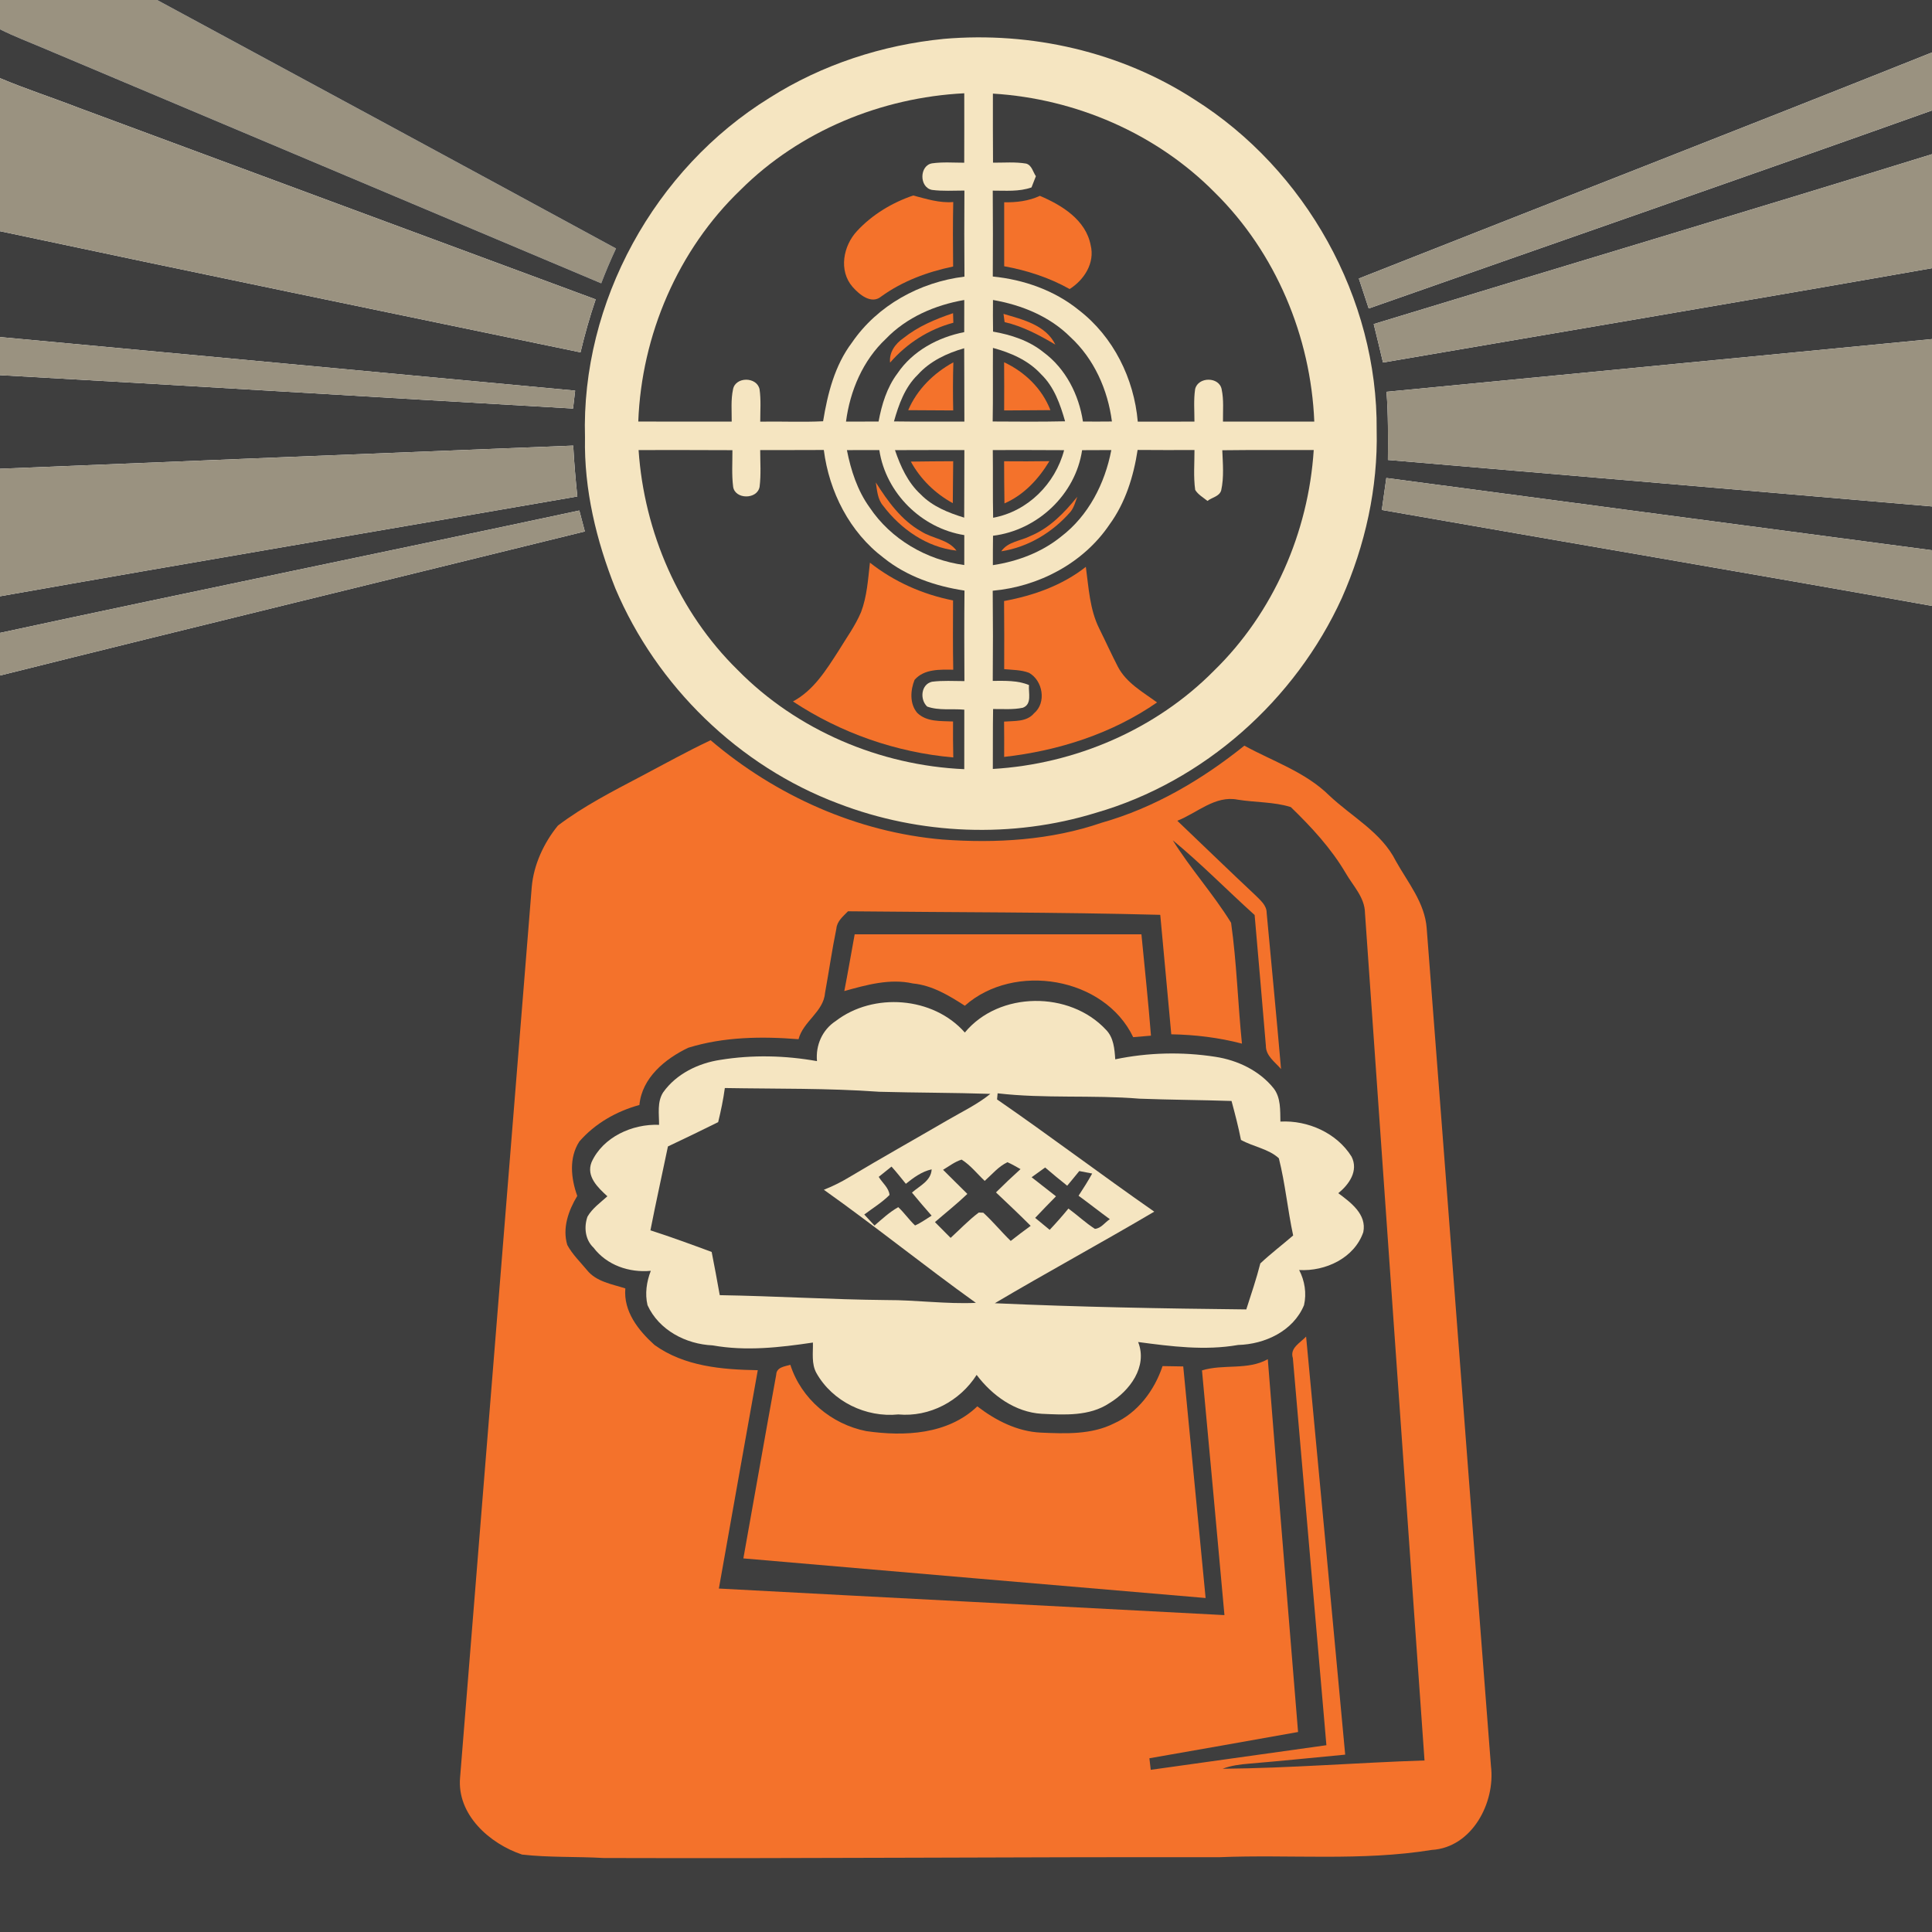
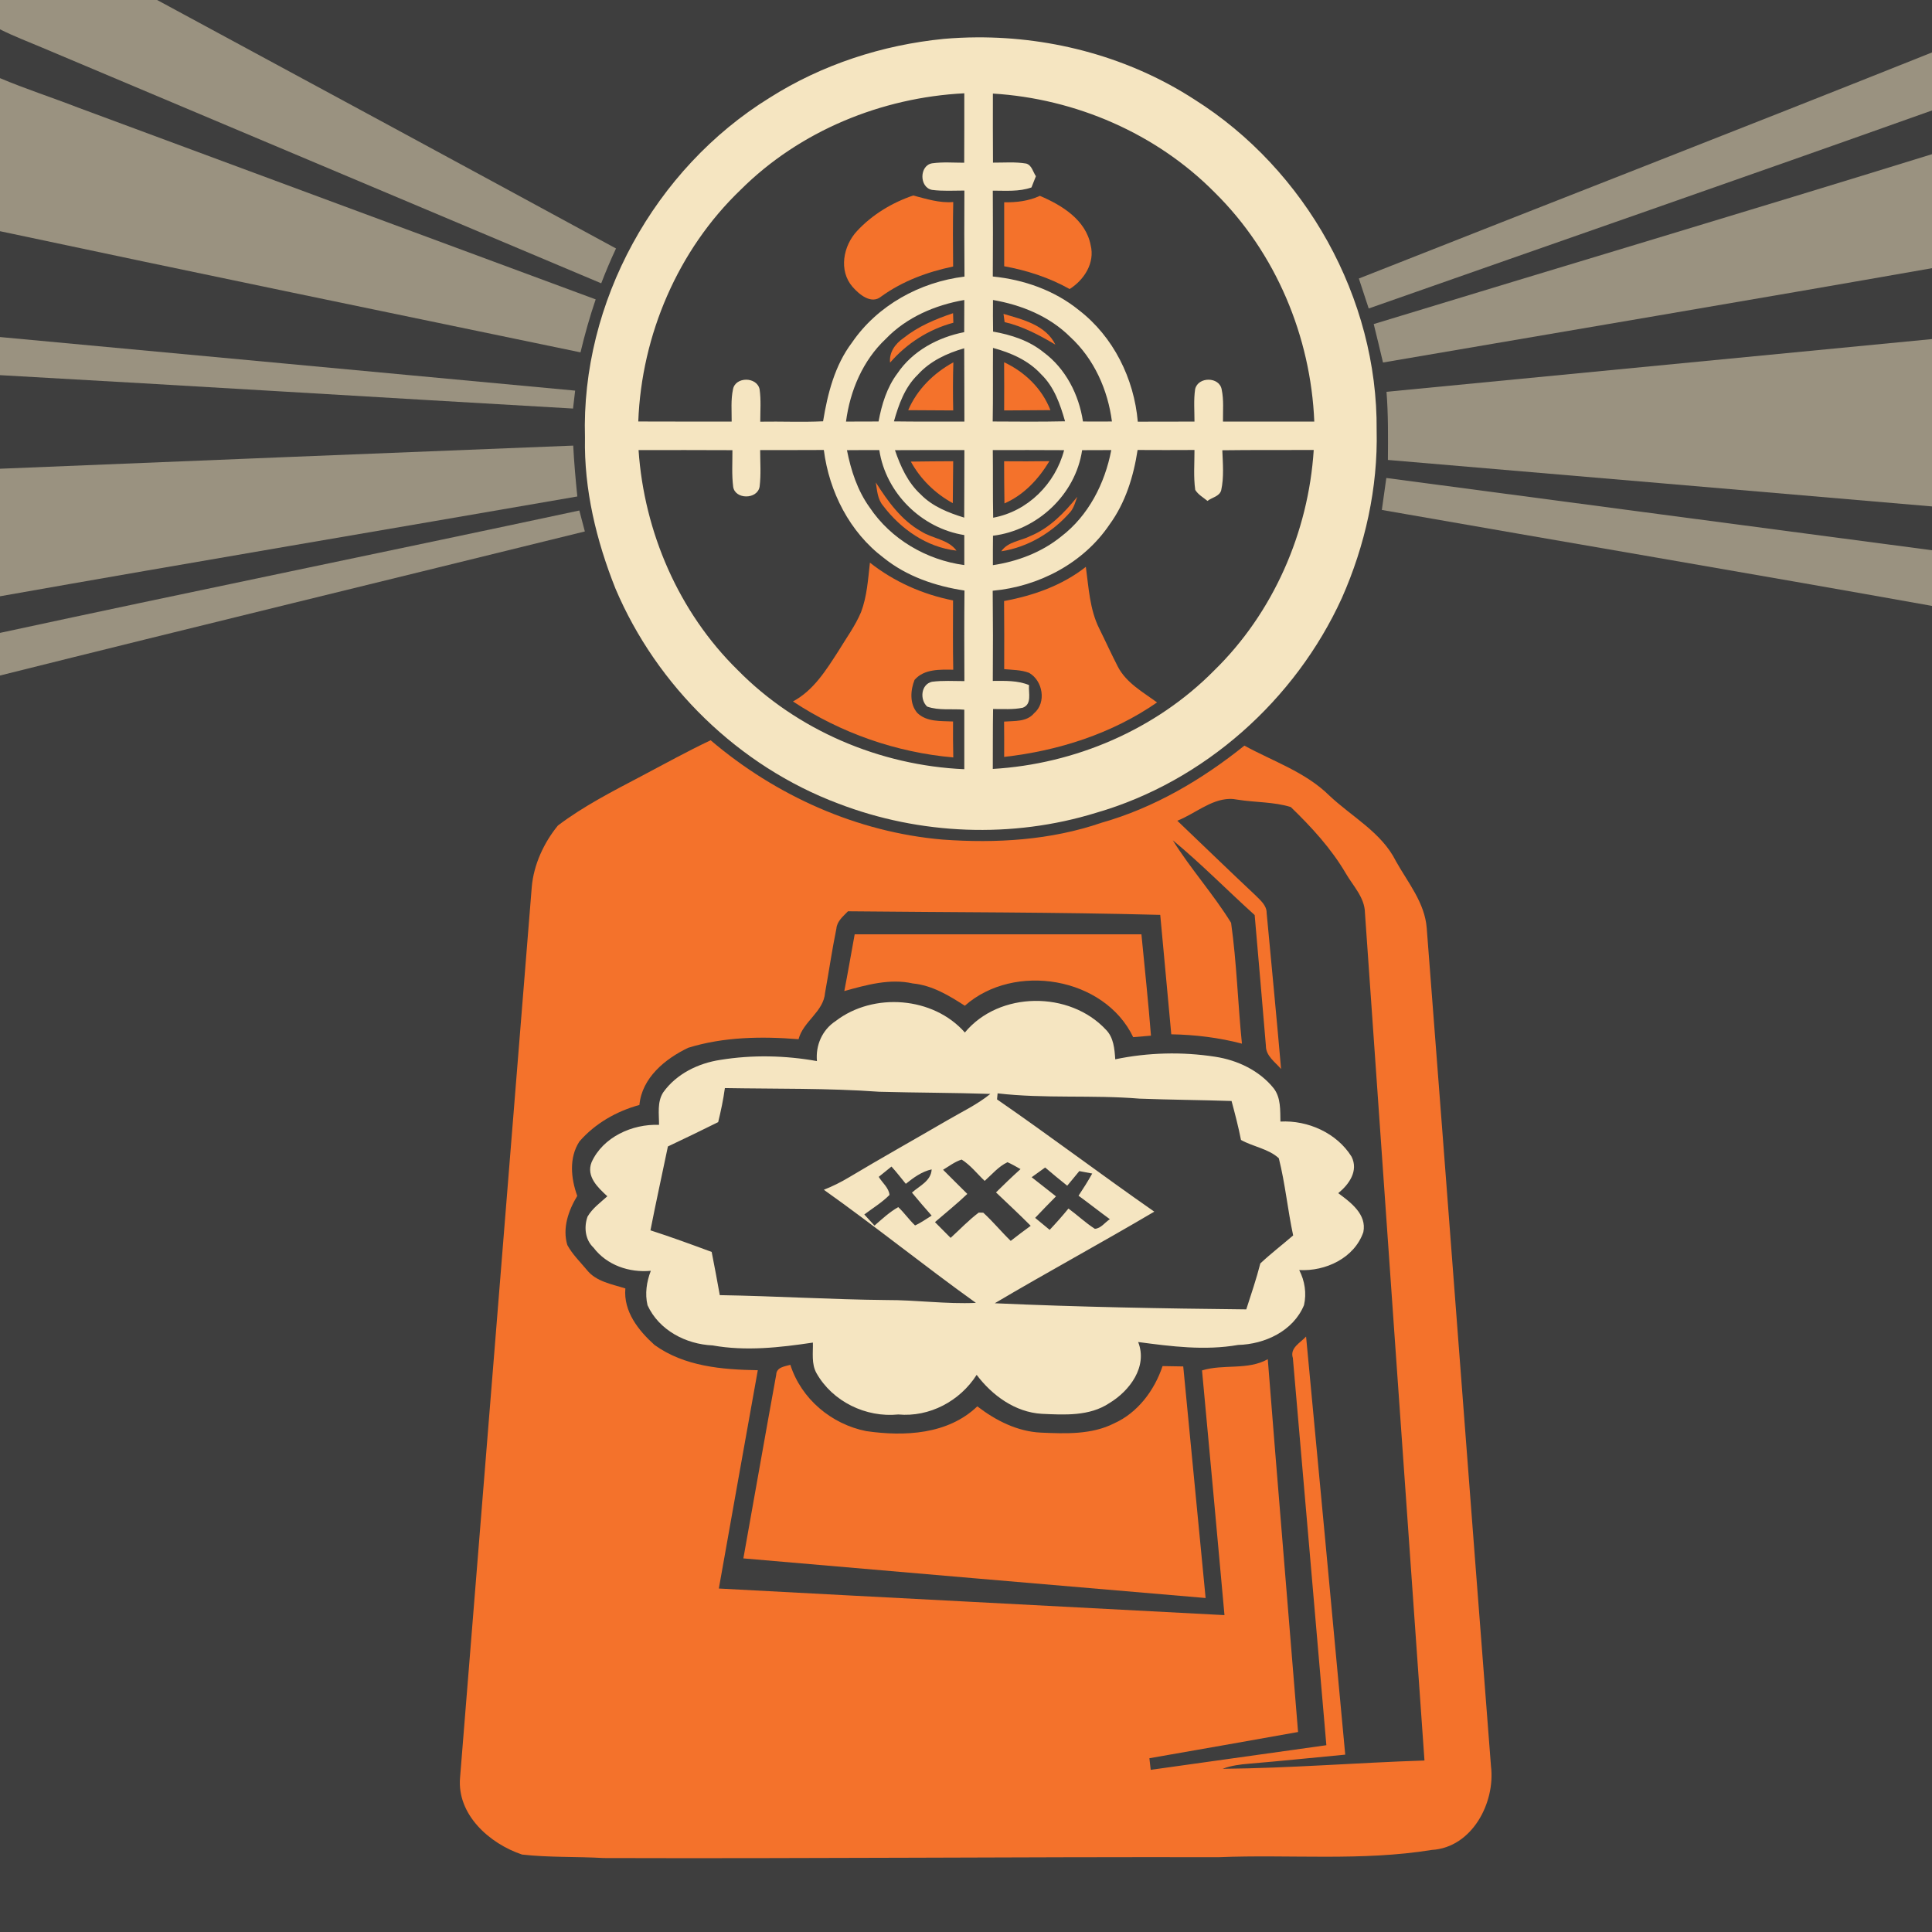
- <svg xmlns="http://www.w3.org/2000/svg" width="512pt" height="512pt" viewBox="0 0 512 512" version="1.1">
-   <path fill="#9a9280" opacity="1.00" d=" M 0.00 0.00 L 41.64 0.00 C 82.20 21.91 122.75 43.84 163.25 65.85 C 161.83 68.88 160.53 71.96 159.33 75.08 C 110.00 54.30 60.68 33.48 11.36 12.70 C 7.56 11.08 3.69 9.63 0.00 7.77 L 0.00 0.00 Z" />
-   <path fill="#3e3e3e" opacity="1.00" d=" M 41.64 0.00 L 512.00 0.00 L 512.00 13.90 C 461.46 34.09 410.73 53.81 360.11 73.81 C 360.97 76.46 361.84 79.10 362.72 81.75 C 412.48 64.26 462.32 46.97 512.00 29.27 L 512.00 40.86 C 462.76 56.11 413.35 70.82 364.05 85.88 C 364.88 89.28 365.72 92.67 366.51 96.07 C 415.01 87.75 463.54 79.60 512.00 71.07 L 512.00 89.86 C 463.82 94.53 415.63 99.16 367.44 103.83 C 367.91 109.84 367.85 115.87 367.81 121.89 C 415.88 125.98 463.94 130.07 512.00 134.21 L 512.00 145.82 C 463.80 139.44 415.59 133.08 367.39 126.67 C 367.00 129.49 366.60 132.32 366.20 135.14 C 414.79 143.66 463.44 151.88 512.00 160.57 L 512.00 512.00 L 0.00 512.00 L 0.00 179.02 C 51.61 166.11 103.33 153.58 154.99 140.84 C 154.50 138.99 154.02 137.14 153.53 135.29 C 102.38 146.23 51.12 156.69 0.00 167.72 L 0.00 158.02 C 50.96 149.00 102.01 140.42 153.00 131.57 C 152.54 127.09 152.14 122.59 151.91 118.09 C 101.27 120.11 50.63 122.13 0.00 124.22 L 0.00 99.42 C 50.63 102.24 101.24 105.37 151.86 108.27 C 152.04 106.69 152.23 105.10 152.42 103.52 C 101.61 98.81 50.81 94.01 0.00 89.32 L 0.00 61.27 C 51.24 72.17 102.55 82.74 153.84 93.38 C 154.97 88.64 156.29 83.95 157.86 79.34 C 112.10 62.43 66.38 45.43 20.63 28.49 C 13.78 25.83 6.77 23.57 0.00 20.71 L 0.00 7.77 C 3.69 9.63 7.56 11.08 11.36 12.70 C 60.68 33.48 110.00 54.30 159.33 75.08 C 160.53 71.96 161.83 68.88 163.25 65.85 C 122.75 43.84 82.20 21.91 41.64 0.00 Z" />
-   <path fill="#f5e5c1" opacity="1.00" d=" M 250.15 10.30 C 273.25 8.32 297.04 13.71 316.54 26.37 C 346.03 44.94 365.13 79.05 364.83 113.98 C 365.19 129.27 361.78 144.54 355.60 158.49 C 343.27 185.52 319.11 207.12 290.47 215.39 C 268.29 222.24 243.79 221.27 222.14 212.94 C 195.79 203.04 174.06 181.85 163.09 155.97 C 158.03 143.27 154.75 129.71 155.03 115.97 C 153.96 80.11 173.51 44.70 203.97 25.91 C 217.82 17.12 233.86 11.90 250.15 10.30 Z" />
-   <path fill="#9a9280" opacity="1.00" d=" M 360.11 73.81 C 410.73 53.81 461.46 34.09 512.00 13.90 L 512.00 29.27 C 462.32 46.97 412.48 64.26 362.72 81.75 C 361.84 79.10 360.97 76.46 360.11 73.81 Z" />
-   <path fill="#9a9280" opacity="1.00" d=" M 0.00 20.71 C 6.77 23.57 13.78 25.83 20.63 28.49 C 66.38 45.43 112.10 62.43 157.86 79.34 C 156.29 83.95 154.97 88.64 153.84 93.38 C 102.55 82.74 51.24 72.17 0.00 61.27 L 0.00 20.71 Z" />
-   <path fill="#3e3e3e" opacity="1.00" d=" M 196.28 50.30 C 211.91 34.71 233.58 25.82 255.54 24.72 C 255.54 30.85 255.56 36.98 255.53 43.12 C 252.70 43.12 249.86 42.89 247.05 43.28 C 243.62 43.81 243.55 49.66 246.99 50.33 C 249.84 50.70 252.71 50.50 255.58 50.50 C 255.54 58.10 255.52 65.71 255.59 73.31 C 243.79 74.75 232.53 80.91 225.77 90.80 C 221.21 96.84 219.33 104.30 218.13 111.64 C 212.58 111.91 207.02 111.64 201.47 111.74 C 201.47 108.88 201.70 105.99 201.29 103.15 C 200.56 99.78 194.88 99.78 194.26 103.18 C 193.66 105.98 193.93 108.88 193.91 111.73 C 185.65 111.72 177.40 111.75 169.15 111.71 C 170.01 88.79 179.67 66.21 196.28 50.30 Z" />
-   <path fill="#3e3e3e" opacity="1.00" d=" M 263.13 24.81 C 285.04 26.14 306.48 35.37 321.95 51.04 C 338.08 66.94 347.38 89.17 348.30 111.73 C 340.23 111.73 332.17 111.73 324.10 111.73 C 324.07 108.88 324.35 105.98 323.75 103.17 C 323.12 99.79 317.49 99.78 316.72 103.13 C 316.30 105.97 316.54 108.86 316.54 111.73 C 311.53 111.73 306.53 111.72 301.52 111.74 C 300.54 100.32 295.05 89.21 285.89 82.17 C 279.43 76.93 271.32 74.10 263.10 73.28 C 263.14 65.69 263.15 58.11 263.09 50.52 C 266.52 50.51 270.06 50.84 273.36 49.67 C 273.65 48.93 274.23 47.45 274.52 46.70 C 273.74 45.56 273.45 43.81 271.97 43.36 C 269.06 42.86 266.09 43.13 263.16 43.11 C 263.10 37.01 263.14 30.91 263.13 24.81 Z" />
-   <path fill="#9a9280" opacity="1.00" d=" M 364.05 85.88 C 413.35 70.82 462.76 56.11 512.00 40.86 L 512.00 71.07 C 463.54 79.60 415.01 87.75 366.51 96.07 C 365.72 92.67 364.88 89.28 364.05 85.88 Z" />
-   <path fill="#f4722b" opacity="1.00" d=" M 227.15 61.19 C 231.16 56.87 236.44 53.69 242.01 51.81 C 245.49 52.71 248.96 53.85 252.62 53.54 C 252.50 59.24 252.53 64.94 252.59 70.63 C 245.80 72.05 239.20 74.48 233.54 78.57 C 230.92 80.76 227.72 78.05 225.95 76.04 C 222.18 71.72 223.46 65.12 227.15 61.19 Z" />
-   <path fill="#f4722b" opacity="1.00" d=" M 266.12 53.60 C 269.36 53.67 272.61 53.28 275.58 51.90 C 281.41 54.38 287.75 58.26 289.04 64.99 C 290.20 69.69 287.32 74.15 283.47 76.60 C 278.09 73.58 272.18 71.66 266.12 70.56 C 266.13 64.91 266.13 59.25 266.12 53.60 Z" />
-   <path fill="#3e3e3e" opacity="1.00" d=" M 263.15 79.50 C 270.72 80.81 278.15 83.82 283.66 89.32 C 289.95 95.11 293.58 103.30 294.67 111.70 C 292.11 111.73 289.55 111.73 286.99 111.71 C 285.91 104.58 282.42 97.70 276.55 93.36 C 272.73 90.26 267.96 88.72 263.17 87.88 C 263.13 85.09 263.12 82.29 263.15 79.50 Z" />
-   <path fill="#3e3e3e" opacity="1.00" d=" M 234.76 89.80 C 240.25 84.08 247.82 80.84 255.54 79.50 C 255.55 82.34 255.55 85.18 255.53 88.02 C 248.58 89.38 241.85 93.00 237.83 98.96 C 235.03 102.68 233.67 107.20 232.83 111.71 C 229.95 111.73 227.07 111.73 224.20 111.73 C 225.27 103.54 228.67 95.52 234.76 89.80 Z" />
-   <path fill="#f4722b" opacity="1.00" d=" M 239.42 89.60 C 243.29 86.51 247.90 84.56 252.57 83.00 C 252.59 83.63 252.63 84.90 252.65 85.53 C 246.11 87.28 240.31 90.99 235.88 96.10 C 235.59 93.35 237.27 91.08 239.42 89.60 Z" />
-   <path fill="#f4722b" opacity="1.00" d=" M 265.94 83.18 C 271.02 84.68 277.13 86.12 279.68 91.33 C 275.45 88.82 271.06 86.48 266.23 85.36 C 266.16 84.81 266.01 83.73 265.94 83.18 Z" />
-   <path fill="#9a9280" opacity="1.00" d=" M 0.00 89.32 C 50.81 94.01 101.61 98.81 152.42 103.52 C 152.23 105.10 152.04 106.69 151.86 108.27 C 101.24 105.37 50.63 102.24 0.00 99.42 L 0.00 89.32 Z" />
-   <path fill="#9a9280" opacity="1.00" d=" M 367.44 103.83 C 415.63 99.16 463.82 94.53 512.00 89.86 L 512.00 134.21 C 463.94 130.07 415.88 125.98 367.81 121.89 C 367.85 115.87 367.91 109.84 367.44 103.83 Z" />
-   <path fill="#3e3e3e" opacity="1.00" d=" M 243.21 99.32 C 246.45 95.71 250.93 93.60 255.52 92.29 C 255.58 98.77 255.52 105.25 255.57 111.73 C 249.35 111.71 243.13 111.77 236.91 111.68 C 238.17 107.21 239.79 102.63 243.21 99.32 Z" />
-   <path fill="#3e3e3e" opacity="1.00" d=" M 263.14 92.20 C 267.86 93.47 272.53 95.49 275.89 99.17 C 279.36 102.50 280.97 107.14 282.26 111.65 C 275.86 111.79 269.46 111.74 263.07 111.70 C 263.19 105.20 263.09 98.70 263.14 92.20 Z" />
-   <path fill="#f4722b" opacity="1.00" d=" M 240.68 108.70 C 243.06 103.17 247.42 98.89 252.65 96.02 C 252.52 100.27 252.52 104.52 252.61 108.77 C 248.63 108.73 244.66 108.74 240.68 108.70 Z" />
-   <path fill="#f4722b" opacity="1.00" d=" M 266.10 96.00 C 271.60 98.58 276.15 102.97 278.37 108.69 C 274.28 108.74 270.20 108.73 266.11 108.77 C 266.14 104.51 266.13 100.25 266.10 96.00 Z" />
-   <path fill="#9a9280" opacity="1.00" d=" M 0.00 124.22 C 50.63 122.13 101.27 120.11 151.91 118.09 C 152.14 122.59 152.54 127.09 153.00 131.57 C 102.01 140.42 50.96 149.00 0.00 158.02 L 0.00 124.22 Z" />
-   <path fill="#3e3e3e" opacity="1.00" d=" M 169.23 119.27 C 177.52 119.28 185.81 119.24 194.10 119.30 C 194.12 122.53 193.88 125.77 194.29 128.99 C 194.77 132.38 200.68 132.44 201.30 129.01 C 201.71 125.78 201.46 122.51 201.46 119.27 C 207.08 119.26 212.70 119.29 218.32 119.25 C 219.73 130.33 225.16 141.04 234.17 147.83 C 240.29 152.76 247.90 155.35 255.60 156.51 C 255.51 164.51 255.54 172.50 255.58 180.50 C 252.71 180.50 249.83 180.30 246.98 180.67 C 244.05 181.36 243.72 185.39 245.71 187.25 C 248.84 188.36 252.29 187.77 255.55 188.07 C 255.54 193.32 255.55 198.58 255.54 203.84 C 233.20 202.86 211.21 193.54 195.48 177.54 C 179.89 162.24 170.70 140.99 169.23 119.27 Z" />
-   <path fill="#3e3e3e" opacity="1.00" d=" M 224.44 119.29 C 227.30 119.26 230.17 119.27 233.03 119.28 C 234.75 130.66 244.20 140.01 255.55 141.81 C 255.55 144.45 255.55 147.09 255.54 149.74 C 245.53 148.40 236.07 142.89 230.44 134.45 C 227.22 129.98 225.50 124.65 224.44 119.29 Z" />
-   <path fill="#3e3e3e" opacity="1.00" d=" M 237.18 119.29 C 243.31 119.25 249.44 119.28 255.57 119.27 C 255.52 125.24 255.58 131.21 255.52 137.18 C 251.33 135.89 247.11 134.22 244.00 131.02 C 240.58 127.89 238.65 123.60 237.18 119.29 Z" />
-   <path fill="#3e3e3e" opacity="1.00" d=" M 263.10 119.27 C 269.40 119.28 275.70 119.24 282.00 119.30 C 279.66 128.22 272.35 135.53 263.19 137.21 C 263.07 131.23 263.17 125.25 263.10 119.27 Z" />
-   <path fill="#3e3e3e" opacity="1.00" d=" M 286.77 119.30 C 289.34 119.28 291.92 119.27 294.51 119.27 C 292.82 128.12 288.46 136.67 281.21 142.20 C 276.04 146.39 269.65 148.78 263.12 149.77 C 263.11 147.17 263.13 144.58 263.16 141.98 C 274.92 140.54 285.02 131.08 286.77 119.30 Z" />
-   <path fill="#3e3e3e" opacity="1.00" d=" M 301.48 119.24 C 306.50 119.29 311.52 119.27 316.55 119.26 C 316.56 122.78 316.25 126.33 316.74 129.83 C 317.52 131.10 318.86 131.83 319.99 132.75 C 321.16 131.82 323.16 131.58 323.63 129.95 C 324.40 126.46 324.06 122.85 323.92 119.32 C 332.00 119.21 340.07 119.30 348.15 119.26 C 346.75 141.09 337.43 162.45 321.71 177.75 C 306.31 193.34 284.92 202.50 263.11 203.78 C 263.14 198.49 263.09 193.20 263.18 187.90 C 265.80 187.87 268.47 188.11 271.06 187.56 C 273.56 186.63 272.51 183.58 272.69 181.54 C 269.64 180.28 266.31 180.43 263.09 180.44 C 263.16 172.48 263.16 164.51 263.08 156.55 C 275.26 155.46 287.12 149.25 294.02 139.02 C 298.25 133.23 300.41 126.25 301.48 119.24 Z" />
-   <path fill="#f4722b" opacity="1.00" d=" M 241.38 122.33 C 245.12 122.26 248.87 122.26 252.61 122.23 C 252.55 125.93 252.55 129.63 252.50 133.34 C 247.83 130.79 243.95 127.00 241.38 122.33 Z" />
-   <path fill="#f4722b" opacity="1.00" d=" M 266.10 122.24 C 270.10 122.28 274.10 122.27 278.10 122.21 C 275.23 126.97 271.36 131.15 266.19 133.41 C 266.12 129.68 266.12 125.96 266.10 122.24 Z" />
-   <path fill="#9a9280" opacity="1.00" d=" M 367.39 126.67 C 415.59 133.08 463.80 139.44 512.00 145.82 L 512.00 160.57 C 463.44 151.88 414.79 143.66 366.20 135.14 C 366.60 132.32 367.00 129.49 367.39 126.67 Z" />
-   <path fill="#f4722b" opacity="1.00" d=" M 232.10 127.85 C 235.28 132.86 238.87 137.88 244.16 140.85 C 247.15 142.76 251.24 142.90 253.48 145.92 C 245.64 145.06 238.70 140.21 234.03 134.02 C 232.55 132.30 232.44 129.98 232.10 127.85 Z" />
-   <path fill="#f4722b" opacity="1.00" d=" M 273.06 142.05 C 278.18 139.93 282.08 135.88 285.49 131.65 C 284.98 133.00 284.63 134.46 283.71 135.61 C 279.01 141.04 272.50 145.01 265.35 146.10 C 267.10 143.52 270.48 143.37 273.06 142.05 Z" />
-   <path fill="#9a9280" opacity="1.00" d=" M 0.00 167.72 C 51.12 156.69 102.38 146.23 153.53 135.29 C 154.02 137.14 154.50 138.99 154.99 140.84 C 103.33 153.58 51.61 166.11 0.00 179.02 L 0.00 167.72 Z" />
-   <path fill="#f4722b" opacity="1.00" d=" M 230.54 149.11 C 236.97 154.18 244.54 157.53 252.57 159.12 C 252.55 165.24 252.50 171.36 252.62 177.48 C 249.09 177.44 244.91 177.24 242.37 180.17 C 241.26 182.92 241.03 186.52 243.07 188.91 C 245.58 191.38 249.33 191.04 252.57 191.20 C 252.54 194.38 252.56 197.56 252.63 200.73 C 237.50 199.40 222.81 194.26 210.14 185.89 C 215.64 182.95 218.99 177.50 222.26 172.42 C 224.30 169.05 226.66 165.85 228.19 162.21 C 229.77 158.03 230.04 153.51 230.54 149.11 Z" />
-   <path fill="#f4722b" opacity="1.00" d=" M 266.09 159.28 C 273.86 157.84 281.49 155.16 287.76 150.22 C 288.52 155.74 288.78 161.50 291.31 166.57 C 292.99 169.95 294.54 173.39 296.27 176.73 C 298.51 180.99 302.88 183.41 306.63 186.15 C 294.70 194.43 280.47 198.97 266.11 200.59 C 266.13 197.47 266.13 194.35 266.09 191.23 C 268.82 191.01 272.06 191.37 274.03 189.03 C 277.39 186.21 276.36 180.34 272.69 178.30 C 270.60 177.50 268.31 177.55 266.12 177.33 C 266.14 171.32 266.15 165.30 266.09 159.28 Z" />
-   <path fill="#f4722b" opacity="1.00" d=" M 169.80 205.78 C 175.95 202.54 182.03 199.15 188.32 196.17 C 205.57 210.86 227.19 220.56 249.83 222.49 C 263.98 223.52 278.46 222.68 291.96 218.03 C 305.87 214.09 318.55 206.62 329.77 197.61 C 337.38 201.78 345.92 204.58 352.23 210.78 C 358.22 216.46 366.11 220.55 369.92 228.19 C 373.09 233.88 377.60 239.24 378.09 246.01 C 383.82 320.01 389.37 394.03 395.12 468.04 C 396.32 477.76 390.07 489.62 379.44 490.25 C 360.77 493.27 341.84 491.41 323.04 492.18 C 268.69 492.09 214.35 492.56 160.00 492.39 C 152.79 491.98 145.53 492.29 138.35 491.48 C 129.77 488.61 121.04 480.90 121.93 471.04 C 128.24 392.37 134.62 313.70 140.92 235.03 C 141.45 229.10 144.13 223.36 147.86 218.78 C 154.65 213.65 162.28 209.74 169.80 205.78 Z" />
-   <path fill="#3e3e3e" opacity="1.00" d=" M 312.00 217.51 C 317.24 215.46 322.01 210.73 328.00 211.92 C 332.66 212.67 337.57 212.48 342.07 213.88 C 347.54 219.17 352.79 224.84 356.66 231.44 C 358.59 234.78 361.66 237.81 361.73 241.90 C 366.94 316.78 372.24 391.66 377.51 466.54 C 359.67 467.12 341.84 468.58 323.99 468.74 C 326.23 467.90 328.60 467.58 330.98 467.39 C 339.49 466.68 347.98 465.80 356.49 465.00 C 353.05 428.07 349.64 391.13 346.13 354.20 C 344.62 355.86 341.75 357.20 342.62 359.91 C 345.62 394.10 348.52 428.30 351.51 462.50 C 336.00 464.68 320.48 466.83 304.96 469.02 C 304.87 468.25 304.69 466.72 304.60 465.96 C 317.74 463.69 330.87 461.33 344.00 459.00 C 341.35 426.06 338.57 393.14 335.98 360.20 C 330.64 363.20 324.25 361.41 318.54 363.17 C 320.56 384.79 322.53 406.40 324.49 428.02 C 279.83 425.64 235.17 423.38 190.51 420.98 C 193.94 401.70 197.35 382.40 200.82 363.12 C 191.36 362.96 181.36 362.13 173.44 356.42 C 169.17 352.57 165.19 347.55 165.72 341.44 C 162.16 340.30 157.99 339.67 155.53 336.56 C 153.75 334.41 151.68 332.42 150.34 329.94 C 148.98 325.45 150.66 320.78 152.98 316.93 C 151.31 312.30 150.73 306.82 153.54 302.50 C 157.70 297.72 163.37 294.50 169.45 292.83 C 170.12 285.62 176.28 280.59 182.38 277.67 C 191.79 274.75 201.87 274.62 211.62 275.40 C 212.88 270.61 218.25 268.16 218.65 263.10 C 219.68 257.43 220.49 251.73 221.65 246.09 C 221.82 244.09 223.45 242.84 224.73 241.50 C 252.31 241.79 279.90 241.71 307.48 242.44 C 308.48 252.99 309.41 263.55 310.40 274.10 C 316.72 274.21 323.01 274.97 329.13 276.57 C 328.04 265.91 327.75 255.14 326.25 244.54 C 321.57 236.96 315.52 230.26 310.80 222.68 C 318.35 228.91 325.22 235.94 332.49 242.49 C 333.52 254.03 334.48 265.58 335.47 277.12 C 335.44 279.83 337.91 281.45 339.49 283.31 C 338.30 269.51 336.96 255.73 335.68 241.94 C 335.70 239.91 334.01 238.59 332.73 237.28 C 325.76 230.75 318.91 224.10 312.00 217.51 Z" />
-   <path fill="#f4722b" opacity="1.00" d=" M 226.50 247.60 C 251.83 247.60 277.16 247.60 302.49 247.60 C 303.36 256.55 304.31 265.49 305.02 274.46 C 303.45 274.58 301.88 274.72 300.31 274.86 C 292.65 258.87 268.76 254.96 255.69 266.53 C 251.48 263.82 247.04 261.12 241.94 260.63 C 235.82 259.25 229.63 261.01 223.75 262.64 C 224.73 257.63 225.58 252.61 226.50 247.60 Z" />
-   <path fill="#f5e5c1" opacity="1.00" d=" M 255.69 273.63 C 264.79 262.63 283.48 262.56 293.08 272.88 C 295.14 274.95 295.37 277.98 295.55 280.73 C 304.24 278.92 313.28 278.70 322.06 280.06 C 327.96 280.96 333.76 283.71 337.54 288.43 C 339.46 290.93 339.25 294.25 339.32 297.23 C 346.60 296.84 354.28 300.25 358.18 306.52 C 360.08 310.29 357.51 313.90 354.66 316.21 C 357.96 318.66 362.25 321.81 361.29 326.53 C 358.92 333.41 351.24 336.97 344.29 336.57 C 345.77 339.41 346.30 342.74 345.58 345.88 C 342.74 352.74 335.21 356.25 328.11 356.43 C 319.30 357.97 310.40 356.82 301.62 355.65 C 304.20 362.19 299.37 368.62 293.98 371.86 C 288.70 375.37 282.09 374.95 276.05 374.67 C 269.05 374.25 262.93 369.83 258.82 364.36 C 254.40 371.31 246.33 375.60 238.06 374.84 C 229.48 375.71 220.63 371.43 216.37 363.89 C 214.99 361.42 215.50 358.48 215.43 355.79 C 206.64 357.10 197.69 358.12 188.86 356.54 C 181.77 356.23 174.63 352.51 171.60 345.89 C 170.88 342.85 171.35 339.66 172.47 336.78 C 166.74 337.32 160.82 335.30 157.28 330.63 C 155.06 328.54 154.71 325.18 155.69 322.42 C 156.97 320.21 159.11 318.71 160.96 317.03 C 158.46 314.72 155.28 311.77 156.77 307.99 C 159.78 301.32 167.57 297.81 174.66 298.09 C 174.68 295.22 174.10 292.06 175.74 289.49 C 179.24 284.57 185.05 281.75 190.92 280.87 C 199.38 279.50 208.08 279.70 216.51 281.21 C 216.12 277.01 217.91 272.91 221.48 270.58 C 231.44 262.93 247.30 264.09 255.69 273.63 Z" />
-   <path fill="#3e3e3e" opacity="1.00" d=" M 192.09 288.34 C 205.73 288.58 219.40 288.35 233.01 289.33 C 242.82 289.60 252.64 289.56 262.45 289.89 C 258.94 292.74 254.83 294.67 250.96 296.94 C 242.32 301.97 233.59 306.86 225.00 312.00 C 222.87 313.28 220.64 314.39 218.33 315.30 C 231.98 324.98 245.01 335.52 258.62 345.27 C 250.70 345.63 242.83 344.50 234.92 344.53 C 220.18 344.39 205.47 343.47 190.74 343.23 C 190.04 339.41 189.37 335.58 188.60 331.78 C 183.22 329.79 177.83 327.81 172.37 326.05 C 173.82 318.62 175.48 311.23 177.01 303.82 C 181.47 301.73 185.90 299.56 190.32 297.38 C 191.05 294.39 191.68 291.38 192.09 288.34 Z" />
-   <path fill="#3e3e3e" opacity="1.00" d=" M 264.23 291.36 C 264.27 290.95 264.34 290.14 264.38 289.74 C 276.85 291.19 289.47 290.13 301.97 291.16 C 310.10 291.47 318.24 291.50 326.37 291.77 C 327.29 295.19 328.19 298.62 328.87 302.09 C 332.09 303.89 336.23 304.46 338.91 306.96 C 340.61 313.68 341.24 320.63 342.70 327.41 C 339.82 329.90 336.78 332.21 334.00 334.82 C 332.95 338.94 331.58 342.96 330.28 347.01 C 308.05 346.78 285.83 346.37 263.63 345.37 C 277.61 337.10 291.90 329.36 305.89 321.10 C 291.89 311.35 278.27 301.05 264.23 291.36 Z" />
-   <path fill="#3e3e3e" opacity="1.00" d=" M 249.92 310.01 C 251.53 309.06 253.03 307.86 254.84 307.31 C 257.20 308.79 258.94 311.05 260.96 312.95 C 262.90 311.23 264.60 309.12 266.99 308.00 C 268.18 308.52 269.30 309.19 270.45 309.83 C 268.23 311.83 266.06 313.89 263.94 316.00 C 267.02 318.93 270.14 321.84 273.14 324.86 C 271.35 326.16 269.59 327.49 267.85 328.86 C 265.35 326.44 263.15 323.72 260.58 321.38 C 260.28 321.37 259.68 321.35 259.38 321.34 C 256.70 323.35 254.40 325.80 251.92 328.05 C 250.53 326.66 249.15 325.26 247.77 323.87 C 250.63 321.39 253.62 319.03 256.36 316.40 C 254.20 314.28 252.07 312.14 249.92 310.01 Z" />
-   <path fill="#3e3e3e" opacity="1.00" d=" M 232.87 311.88 C 234.00 310.97 235.12 310.06 236.26 309.16 C 237.60 310.62 238.80 312.19 240.06 313.72 C 242.11 312.08 244.27 310.47 246.90 309.89 C 246.74 312.97 243.68 314.26 241.68 316.05 C 243.38 318.11 245.11 320.16 246.89 322.16 C 245.44 323.05 244.06 324.07 242.50 324.76 C 240.90 323.25 239.65 321.41 238.05 319.91 C 235.72 321.22 233.75 323.05 231.75 324.79 C 230.84 323.81 229.94 322.83 229.04 321.86 C 231.29 320.17 233.73 318.69 235.73 316.68 C 235.58 314.80 233.80 313.45 232.87 311.88 Z" />
-   <path fill="#3e3e3e" opacity="1.00" d=" M 273.39 311.98 C 274.58 311.12 275.77 310.25 276.97 309.40 C 278.89 311.05 280.84 312.65 282.82 314.23 C 283.89 312.93 284.97 311.65 286.02 310.34 C 286.87 310.51 288.58 310.84 289.44 311.00 C 288.32 313.01 287.10 314.96 285.83 316.88 C 288.62 318.92 291.33 321.06 294.12 323.10 C 292.82 323.92 291.81 325.54 290.16 325.66 C 287.67 324.07 285.52 322.02 283.14 320.28 C 281.56 322.22 279.90 324.09 278.18 325.92 C 276.89 324.86 275.61 323.80 274.33 322.75 C 276.14 320.81 278.00 318.93 279.85 317.04 C 277.69 315.36 275.55 313.65 273.39 311.98 Z" />
-   <path fill="#f4722b" opacity="1.00" d=" M 205.70 364.34 C 205.77 362.30 207.94 362.13 209.45 361.69 C 212.34 370.73 220.33 377.43 229.56 379.26 C 239.68 380.72 251.19 380.18 259.00 372.70 C 263.87 376.45 269.63 379.38 275.87 379.66 C 282.35 379.94 289.27 380.23 295.22 377.22 C 301.50 374.42 305.95 368.45 308.09 362.03 C 309.91 362.05 311.74 362.08 313.57 362.12 C 315.54 382.57 317.53 403.03 319.50 423.49 C 278.66 420.02 237.83 416.52 197.00 412.99 C 199.92 396.78 202.74 380.54 205.70 364.34 Z" />
+ <svg xmlns="http://www.w3.org/2000/svg" width="1280" height="1280" viewBox="0 0 1024 1024" version="1.1" id="svg2">
+   <defs id="defs96" />
+   <rect style="fill:#3e3e3e;fill-opacity:1;fill-rule:nonzero;stroke:none" id="rect3093" width="1024" height="1024" x="5.6843419e-014" y="0" />
+   <path d="m 0,0 83.28,0 c 81.12,43.82 162.22,87.68 243.22,131.7 -2.84,6.06 -5.44,12.22 -7.84,18.46 C 220,108.6 121.36,66.96 22.72,25.4 15.12,22.16 7.38,19.26 0,15.54 L 0,0 z" id="path4" style="fill:#9a9280" />
+   <path style="fill:#f5e5c1" d="m 517.65,19.8 c -5.799,0.035 -11.575,0.305 -17.35,0.8 -32.58,3.2 -64.65,13.62 -92.35,31.2 -60.92,37.58 -100.04,108.43 -97.9,180.15 -0.56,27.48 6.03,54.6 16.15,80 21.94,51.76 65.4,94.15 118.1,113.95 43.3,16.66 92.29,18.6 136.65,4.9 C 638.23,414.26 686.54,371.06 711.2,317 723.56,289.1 730.37,258.53 729.65,227.95 730.25,158.09 692.08,89.89 633.1,52.75 598.975,30.595 558.241,19.557 517.65,19.8 z m -6.55,29.65 c 0,12.26 0.01,24.52 -0.05,36.8 -5.66,0 -11.33,-0.48 -16.95,0.3 -6.86,1.06 -6.98,12.76 -0.1,14.1 5.7,0.74 11.41,0.35 17.15,0.35 -0.08,15.2 -0.09,30.4 0.05,45.6 -23.6,2.88 -46.13,15.22 -59.65,35 -9.12,12.08 -12.9,27.02 -15.3,41.7 -11.1,0.54 -22.2,0 -33.3,0.2 0,-5.72 0.47,-11.52 -0.35,-17.2 -1.46,-6.74 -12.86,-6.75 -14.1,0.05 -1.2,5.6 -0.66,11.4 -0.7,17.1 -16.52,-0.02 -33,0.03 -49.5,-0.05 1.72,-45.84 21.03,-90.98 54.25,-122.8 31.26,-31.18 74.63,-48.95 118.55,-51.15 z m 15.15,0.15 c 43.82,2.66 86.71,21.16 117.65,52.5 32.26,31.8 50.86,76.23 52.7,121.35 l -48.4,0 c -0.06,-5.7 0.5,-11.48 -0.7,-17.1 -1.26,-6.76 -12.51,-6.8 -14.05,-0.1 -0.84,5.68 -0.35,11.46 -0.35,17.2 -10.02,0 -20.03,0.01 -30.05,0.05 -1.96,-22.84 -12.93,-45.07 -31.25,-59.15 -12.92,-10.48 -29.16,-16.16 -45.6,-17.8 0.08,-15.18 0.12,-30.32 0,-45.5 6.86,-0.02 13.9,0.64 20.5,-1.7 0.58,-1.48 1.77,-4.45 2.35,-5.95 -1.56,-2.28 -2.14,-5.8 -5.1,-6.7 -5.82,-1 -11.79,-0.46 -17.65,-0.5 C 526.18,74 526.27,61.8 526.25,49.6 z M 511.1,159 c 0.02,5.68 -0.01,11.37 -0.05,17.05 -13.9,2.72 -27.36,9.93 -35.4,21.85 -5.6,7.44 -8.32,16.48 -10,25.5 -5.76,0.04 -11.51,0.05 -17.25,0.05 2.14,-16.38 8.92,-32.41 21.1,-43.85 10.98,-11.44 26.16,-17.92 41.6,-20.6 z m 15.2,0 c 15.14,2.62 29.98,8.65 41,19.65 12.58,11.58 19.87,27.95 22.05,44.75 -5.12,0.06 -10.23,0.04 -15.35,0 -2.16,-14.26 -9.16,-28.02 -20.9,-36.7 -7.64,-6.2 -17.17,-9.27 -26.75,-10.95 -0.08,-5.58 -0.11,-11.17 -0.05,-16.75 z m 0,25.4 c 9.44,2.54 18.78,6.59 25.5,13.95 6.94,6.66 10.12,15.93 12.7,24.95 -12.8,0.28 -25.57,0.18 -38.35,0.1 0.24,-13 0.05,-26 0.15,-39 z m -15.25,0.2 c 0.12,12.96 0,25.89 0.1,38.85 -12.44,-0.04 -24.91,0.08 -37.35,-0.1 2.52,-8.94 5.76,-18.08 12.6,-24.7 6.48,-7.22 15.47,-11.43 24.65,-14.05 z m -74.4,53.9 c 2.82,22.16 13.68,43.57 31.7,57.15 12.24,9.86 27.45,15.03 42.85,17.35 -0.18,16 -0.13,32 -0.05,48 -5.74,0 -11.5,-0.39 -17.2,0.35 -5.86,1.38 -6.53,9.43 -2.55,13.15 6.26,2.22 13.18,1.05 19.7,1.65 -0.02,10.5 0.02,21.03 0,31.55 -44.68,-1.96 -88.69,-20.6 -120.15,-52.6 -31.18,-30.6 -49.56,-73.11 -52.5,-116.55 16.58,0.02 33.17,-0.07 49.75,0.05 0.04,6.46 -0.42,12.96 0.4,19.4 0.96,6.78 12.76,6.86 14,0 0.82,-6.46 0.3,-12.97 0.3,-19.45 11.24,-0.02 22.51,0.03 33.75,-0.05 z m 166.3,0 c 10.04,0.1 20.09,0.02 30.15,0 0.02,7.04 -0.58,14.15 0.4,21.15 1.56,2.54 4.24,4.01 6.5,5.85 2.34,-1.86 6.31,-2.34 7.25,-5.6 1.54,-6.98 0.88,-14.19 0.6,-21.25 16.16,-0.22 32.29,-0.07 48.45,-0.15 -2.8,43.66 -21.46,86.4 -52.9,117 -30.8,31.18 -73.58,49.49 -117.2,52.05 0.06,-10.58 -0.03,-21.15 0.15,-31.75 5.24,-0.06 10.57,0.4 15.75,-0.7 5,-1.86 2.94,-7.92 3.3,-12 -6.1,-2.52 -12.76,-2.22 -19.2,-2.2 0.14,-15.92 0.11,-31.88 -0.05,-47.8 24.36,-2.18 48.1,-14.59 61.9,-35.05 8.46,-11.58 12.76,-25.53 14.9,-39.55 z m -145.5,0.05 c 2.865,0 5.74,-0.01 8.6,0 3.44,22.76 22.35,41.45 45.05,45.05 0,5.28 0.02,10.6 0,15.9 -20.02,-2.68 -38.94,-13.72 -50.2,-30.6 -6.44,-8.94 -9.88,-19.58 -12,-30.3 2.86,-0.03 5.685,-0.05 8.55,-0.05 z m 35.3,0 c 6.13,0.002 12.27,0.01 18.4,0 -0.1,11.94 0.02,23.86 -0.1,35.8 -8.38,-2.58 -16.83,-5.9 -23.05,-12.3 -6.84,-6.26 -10.71,-14.83 -13.65,-23.45 6.13,-0.04 12.27,-0.052 18.4,-0.05 z m 33.45,0 c 12.6,0.02 25.2,-0.07 37.8,0.05 -4.68,17.84 -19.28,32.44 -37.6,35.8 -0.24,-11.96 -0.06,-23.89 -0.2,-35.85 z m 62.8,0 c -3.38,17.7 -12.1,34.79 -26.6,45.85 -10.34,8.38 -23.09,13.17 -36.15,15.15 -0.02,-5.2 -0.01,-10.4 0.05,-15.6 23.52,-2.88 43.75,-21.79 47.25,-45.35 5.14,-0.04 10.27,-0.05 15.45,-0.05 z" id="path8" />
+   <path d="M 720.22,147.62 C 821.46,107.62 922.92,68.18 1024,27.8 l 0,30.74 c -99.36,35.4 -199.04,69.98 -298.56,104.96 -1.76,-5.3 -3.5,-10.58 -5.22,-15.88 z" id="path10" style="fill:#9a9280" />
+   <path d="m 0,41.42 c 13.54,5.72 27.56,10.24 41.26,15.56 91.5,33.88 182.94,67.88 274.46,101.7 -3.14,9.22 -5.78,18.6 -8.04,28.08 C 205.1,165.48 102.48,144.34 0,122.54 L 0,41.42 z" id="path12" style="fill:#9a9280" />
+   <path d="M 728.1,171.76 C 826.7,141.64 925.52,112.22 1024,81.72 l 0,60.42 c -96.92,17.06 -193.98,33.36 -290.98,50 -1.58,-6.8 -3.26,-13.58 -4.92,-20.38 z" id="path18" style="fill:#9a9280" />
+   <path d="m 454.3,122.38 c 8.02,-8.64 18.58,-15 29.72,-18.76 6.96,1.8 13.9,4.08 21.22,3.46 -0.24,11.4 -0.18,22.8 -0.06,34.18 -13.58,2.84 -26.78,7.7 -38.1,15.88 -5.24,4.38 -11.64,-1.04 -15.18,-5.06 -7.54,-8.64 -4.98,-21.84 2.4,-29.7 z" id="path20" style="fill:#f4722b" />
+   <path d="m 532.24,107.2 c 6.48,0.14 12.98,-0.64 18.92,-3.4 11.66,4.96 24.34,12.72 26.92,26.18 2.32,9.4 -3.44,18.32 -11.14,23.22 -10.76,-6.04 -22.58,-9.88 -34.7,-12.08 0.02,-11.3 0.02,-22.62 0,-33.92 z" id="path22" style="fill:#f4722b" />
+   <path d="m 478.84,179.2 c 7.74,-6.18 16.96,-10.08 26.3,-13.2 0.04,1.26 0.12,3.8 0.16,5.06 -13.08,3.5 -24.68,10.92 -33.54,21.14 -0.58,-5.5 2.78,-10.04 7.08,-13 z" id="path28" style="fill:#f4722b" />
+   <path d="m 531.88,166.36 c 10.16,3 22.38,5.88 27.48,16.3 -8.46,-5.02 -17.24,-9.7 -26.9,-11.94 -0.14,-1.1 -0.44,-3.26 -0.58,-4.36 z" id="path30" style="fill:#f4722b" />
+   <path d="m 0,178.64 c 101.62,9.38 203.22,18.98 304.84,28.4 -0.38,3.16 -0.76,6.34 -1.12,9.5 C 202.48,210.74 101.26,204.48 0,198.84 l 0,-20.2 z" id="path32" style="fill:#9a9280" />
+   <path d="m 734.88,207.66 c 96.38,-9.34 192.76,-18.6 289.12,-27.94 l 0,88.7 c -96.12,-8.28 -192.24,-16.46 -288.38,-24.64 0.08,-12.04 0.2,-24.1 -0.74,-36.12 z" id="path34" style="fill:#9a9280" />
+   <path d="m 481.36,217.4 c 4.76,-11.06 13.48,-19.62 23.94,-25.36 -0.26,8.5 -0.26,17 -0.08,25.5 -7.96,-0.08 -15.9,-0.06 -23.86,-0.14 z" id="path40" style="fill:#f4722b" />
+   <path d="m 532.2,192 c 11,5.16 20.1,13.94 24.54,25.38 -8.18,0.1 -16.34,0.08 -24.52,0.16 0.06,-8.52 0.04,-17.04 -0.02,-25.54 z" id="path42" style="fill:#f4722b" />
+   <path d="m 0,248.44 c 101.26,-4.18 202.54,-8.22 303.82,-12.26 0.46,9 1.26,18 2.18,26.96 C 204.02,280.84 101.92,298 0,316.04 l 0,-67.6 z" id="path44" style="fill:#9a9280" />
+   <path d="m 482.76,244.66 c 7.48,-0.14 14.98,-0.14 22.46,-0.2 -0.12,7.4 -0.12,14.8 -0.22,22.22 -9.34,-5.1 -17.1,-12.68 -22.24,-22.02 z" id="path58" style="fill:#f4722b" />
+   <path d="m 532.2,244.48 c 8,0.08 16,0.06 24,-0.06 -5.74,9.52 -13.48,17.88 -23.82,22.4 -0.14,-7.46 -0.14,-14.9 -0.18,-22.34 z" id="path60" style="fill:#f4722b" />
+   <path d="m 734.78,253.34 c 96.4,12.82 192.82,25.54 289.22,38.3 l 0,29.5 c -97.12,-17.38 -194.42,-33.82 -291.6,-50.86 0.8,-5.64 1.6,-11.3 2.38,-16.94 z" id="path62" style="fill:#9a9280" />
+   <path d="m 464.2,255.7 c 6.36,10.02 13.54,20.06 24.12,26 5.98,3.82 14.16,4.1 18.64,10.14 -15.68,-1.72 -29.56,-11.42 -38.9,-23.8 -2.96,-3.44 -3.18,-8.08 -3.86,-12.34 z" id="path64" style="fill:#f4722b" />
+   <path d="m 546.12,284.1 c 10.24,-4.24 18.04,-12.34 24.86,-20.8 -1.02,2.7 -1.72,5.62 -3.56,7.92 -9.4,10.86 -22.42,18.8 -36.72,20.98 3.5,-5.16 10.26,-5.46 15.42,-8.1 z" id="path66" style="fill:#f4722b" />
+   <path d="m 0,335.44 c 102.24,-22.06 204.76,-42.98 307.06,-64.86 0.98,3.7 1.94,7.4 2.92,11.1 C 206.66,307.16 103.22,332.22 0,358.04 l 0,-22.6 z" id="path68" style="fill:#9a9280" />
+   <path d="m 461.08,298.22 c 12.86,10.14 28,16.84 44.06,20.02 -0.04,12.24 -0.14,24.48 0.1,36.72 -7.06,-0.08 -15.42,-0.48 -20.5,5.38 -2.22,5.5 -2.68,12.7 1.4,17.48 5.02,4.94 12.52,4.26 19,4.58 -0.06,6.36 -0.02,12.72 0.12,19.06 -30.26,-2.66 -59.64,-12.94 -84.98,-29.68 11,-5.88 17.7,-16.78 24.24,-26.94 4.08,-6.74 8.8,-13.14 11.86,-20.42 3.16,-8.36 3.7,-17.4 4.7,-26.2 z" id="path70" style="fill:#f4722b" />
+   <path d="m 532.18,318.56 c 15.54,-2.88 30.8,-8.24 43.34,-18.12 1.52,11.04 2.04,22.56 7.1,32.7 3.36,6.76 6.46,13.64 9.92,20.32 4.48,8.52 13.22,13.36 20.72,18.84 -23.86,16.56 -52.32,25.64 -81.04,28.88 0.04,-6.24 0.04,-12.48 -0.04,-18.72 5.46,-0.44 11.94,0.28 15.88,-4.4 6.72,-5.64 4.66,-17.38 -2.68,-21.46 -4.18,-1.6 -8.76,-1.5 -13.14,-1.94 0.04,-12.02 0.06,-24.06 -0.06,-36.1 z" id="path72" style="fill:#f4722b" />
+   <path d="m 376.65,392.35 c -12.58,5.96 -24.75,12.72 -37.05,19.2 -15.04,7.92 -30.32,15.74 -43.9,26 -7.46,9.16 -12.79,20.64 -13.85,32.5 -12.6,157.34 -25.38,314.71 -38,472.05 -1.78,19.72 15.69,35.11 32.85,40.85 14.36,1.62 28.88,1.03 43.3,1.85 108.7,0.34 217.4,-0.63 326.1,-0.45 37.6,-1.54 75.46,2.19 112.8,-3.85 21.26,-1.26 33.75,-24.96 31.35,-44.4 C 778.75,788.08 767.66,640 756.2,492 c -0.98,-13.54 -10.01,-24.22 -16.35,-35.6 -7.62,-15.28 -23.42,-23.49 -35.4,-34.85 -12.62,-12.4 -29.68,-18.01 -44.9,-26.35 -22.44,18.02 -47.83,32.97 -75.65,40.85 -27,9.3 -55.95,11.01 -84.25,8.95 -45.28,-3.86 -88.5,-23.27 -123,-52.65 z m 274.95,31.1 c 1.428,-0.039 2.902,0.102 4.4,0.4 9.32,1.5 19.15,1.1 28.15,3.9 10.94,10.58 21.41,21.95 29.15,35.15 3.86,6.68 10.01,12.72 10.15,20.9 10.42,149.76 21.01,299.54 31.55,449.3 -35.68,1.16 -71.3,4.08 -107,4.4 4.48,-1.68 9.19,-2.32 13.95,-2.7 17.02,-1.42 34.03,-3.2 51.05,-4.8 -6.88,-73.86 -13.73,-147.74 -20.75,-221.6 -3.02,3.32 -8.74,5.98 -7,11.4 6,68.38 11.77,136.8 17.75,205.2 -31.02,4.36 -62.06,8.67 -93.1,13.05 -0.18,-1.54 -0.52,-4.63 -0.7,-6.15 26.28,-4.54 52.54,-9.24 78.8,-13.9 -5.3,-65.88 -10.87,-131.72 -16.05,-197.6 -10.68,6 -23.43,2.43 -34.85,5.95 4.04,43.24 7.98,86.46 11.9,129.7 -89.32,-4.76 -178.68,-9.3 -268,-14.1 6.86,-38.56 13.71,-77.14 20.65,-115.7 -18.92,-0.32 -38.91,-1.98 -54.75,-13.4 -8.54,-7.7 -16.51,-17.73 -15.45,-29.95 -7.12,-2.28 -15.48,-3.58 -20.4,-9.8 -3.56,-4.3 -7.67,-8.24 -10.35,-13.2 -2.72,-8.98 0.61,-18.35 5.25,-26.05 -3.34,-9.26 -4.47,-20.21 1.15,-28.85 8.32,-9.56 19.64,-16.01 31.8,-19.35 1.34,-14.42 13.65,-24.46 25.85,-30.3 18.82,-5.84 39,-6.11 58.5,-4.55 2.52,-9.58 13.25,-14.48 14.05,-24.6 2.06,-11.34 3.68,-22.72 6,-34 0.34,-4 3.59,-6.52 6.15,-9.2 55.16,0.58 110.34,0.44 165.5,1.9 2,21.1 3.87,42.2 5.85,63.3 12.64,0.22 25.21,1.75 37.45,4.95 -2.18,-21.32 -2.75,-42.85 -5.75,-64.05 -9.36,-15.16 -21.46,-28.59 -30.9,-43.75 15.1,12.46 28.86,26.55 43.4,39.65 2.06,23.08 3.97,46.17 5.95,69.25 -0.06,5.42 4.89,8.63 8.05,12.35 -2.38,-27.6 -5.09,-55.12 -7.65,-82.7 0.04,-4.06 -3.34,-6.73 -5.9,-9.35 C 651.51,461.49 637.82,448.18 624,435 c 9.17,-3.587 17.605,-11.278 27.6,-11.55 z" id="path74" style="fill:#f4722b" />
+   <path d="m 453,495.2 c 50.66,0 101.32,0 151.98,0 1.74,17.9 3.64,35.78 5.06,53.72 -3.14,0.24 -6.28,0.52 -9.42,0.8 -15.32,-31.98 -63.1,-39.8 -89.24,-16.66 -8.42,-5.42 -17.3,-10.82 -27.5,-11.8 -12.24,-2.76 -24.62,0.76 -36.38,4.02 1.96,-10.02 3.66,-20.06 5.5,-30.08 z" id="path78" style="fill:#f4722b" />
+   <path style="fill:#f5e5c1" d="m 548.4,530.5 c -14.02,0.205 -27.9,5.75 -37,16.75 -16.78,-19.08 -48.53,-21.4 -68.45,-6.1 -7.14,4.66 -10.73,12.85 -9.95,21.25 -16.86,-3.02 -34.23,-3.39 -51.15,-0.65 -11.74,1.76 -23.35,7.41 -30.35,17.25 -3.28,5.14 -2.16,11.46 -2.2,17.2 -14.18,-0.56 -29.73,6.46 -35.75,19.8 -2.98,7.56 3.35,13.43 8.35,18.05 -3.7,3.36 -7.94,6.38 -10.5,10.8 -1.96,5.52 -1.29,12.22 3.15,16.4 7.08,9.34 18.94,13.38 30.4,12.3 -2.24,5.76 -3.19,12.17 -1.75,18.25 6.06,13.24 20.32,20.68 34.5,21.3 17.66,3.16 35.57,1.12 53.15,-1.5 0.14,5.38 -0.86,11.26 1.9,16.2 8.52,15.08 26.19,23.64 43.35,21.9 16.54,1.52 32.71,-7.1 41.55,-21 8.22,10.94 20.45,19.81 34.45,20.65 12.08,0.56 25.29,1.37 35.85,-5.65 10.78,-6.48 20.46,-19.32 15.3,-32.4 17.56,2.34 35.33,4.63 52.95,1.55 14.2,-0.36 29.27,-7.38 34.95,-21.1 1.44,-6.28 0.41,-12.92 -2.55,-18.6 13.9,0.8 29.26,-6.34 34,-20.1 1.92,-9.44 -6.7,-15.75 -13.3,-20.65 5.7,-4.62 10.85,-11.81 7.05,-19.35 -7.8,-12.54 -23.14,-19.38 -37.7,-18.6 -0.14,-5.96 0.29,-12.6 -3.55,-17.6 -7.56,-9.44 -19.2,-14.95 -31,-16.75 -17.56,-2.72 -35.62,-2.27 -53,1.35 -0.36,-5.5 -0.83,-11.56 -4.95,-15.7 -9.6,-10.32 -23.73,-15.455 -37.75,-15.25 z m -164.2,46.2 c 27.28,0.48 54.58,-0.01 81.8,1.95 19.62,0.54 39.28,0.49 58.9,1.15 -7.02,5.7 -15.26,9.56 -23,14.1 -17.28,10.06 -34.72,19.82 -51.9,30.1 -4.26,2.56 -8.73,4.78 -13.35,6.6 27.3,19.36 53.38,40.45 80.6,59.95 -15.84,0.72 -31.58,-1.56 -47.4,-1.5 -29.48,-0.28 -58.89,-2.12 -88.35,-2.6 -1.4,-7.64 -2.76,-15.3 -4.3,-22.9 -10.76,-3.98 -21.53,-7.93 -32.45,-11.45 2.9,-14.86 6.19,-29.63 9.25,-44.45 8.92,-4.18 17.81,-8.54 26.65,-12.9 1.46,-5.98 2.73,-11.97 3.55,-18.05 z m 144.55,2.8 c 24.94,2.9 50.2,0.74 75.2,2.8 16.26,0.62 32.54,0.71 48.8,1.25 1.84,6.84 3.64,13.71 5,20.65 6.44,3.6 14.69,4.7 20.05,9.7 3.4,13.44 4.68,27.34 7.6,40.9 -5.76,4.98 -11.84,9.63 -17.4,14.85 -2.1,8.24 -4.85,16.25 -7.45,24.35 -44.46,-0.46 -88.9,-1.25 -133.3,-3.25 27.96,-16.54 56.57,-32.03 84.55,-48.55 -28,-19.5 -55.27,-40.12 -83.35,-59.5 0.08,-0.82 0.22,-2.4 0.3,-3.2 z m -19.05,35.1 c 4.72,2.96 8.16,7.5 12.2,11.3 3.88,-3.44 7.32,-7.66 12.1,-9.9 2.38,1.04 4.6,2.37 6.9,3.65 -4.44,4 -8.76,8.13 -13,12.35 6.16,5.86 12.4,11.66 18.4,17.7 -3.58,2.6 -7.12,5.26 -10.6,8 -5,-4.84 -9.41,-10.27 -14.55,-14.95 l -2.4,-0.05 c -5.36,4.02 -9.94,8.9 -14.9,13.4 -2.78,-2.78 -5.54,-5.57 -8.3,-8.35 5.72,-4.96 11.67,-9.69 17.15,-14.95 -4.32,-4.24 -8.55,-8.54 -12.85,-12.8 3.22,-1.9 6.23,-4.3 9.85,-5.4 z m -37.2,3.7 c 2.68,2.92 5.08,6.09 7.6,9.15 4.1,-3.28 8.44,-6.49 13.7,-7.65 -0.32,6.16 -6.45,8.72 -10.45,12.3 3.4,4.12 6.89,8.2 10.45,12.2 -2.9,1.78 -5.68,3.82 -8.8,5.2 -3.2,-3.02 -5.7,-6.7 -8.9,-9.7 -4.66,2.62 -8.6,6.32 -12.6,9.8 -1.82,-1.96 -3.6,-3.96 -5.4,-5.9 4.5,-3.38 9.35,-6.33 13.35,-10.35 -0.3,-3.76 -3.84,-6.46 -5.7,-9.6 2.26,-1.82 4.47,-3.65 6.75,-5.45 z m 81.45,0.5 c 3.84,3.3 7.74,6.49 11.7,9.65 2.14,-2.6 4.3,-5.13 6.4,-7.75 1.7,0.34 5.13,0.98 6.85,1.3 -2.24,4.02 -4.71,7.91 -7.25,11.75 5.58,4.08 11.02,8.37 16.6,12.45 -2.6,1.64 -4.65,4.86 -7.95,5.1 -4.98,-3.18 -9.24,-7.27 -14,-10.75 -3.16,3.88 -6.51,7.64 -9.95,11.3 -2.58,-2.12 -5.14,-4.25 -7.7,-6.35 3.62,-3.88 7.35,-7.62 11.05,-11.4 -4.32,-3.36 -8.58,-6.81 -12.9,-10.15 2.38,-1.72 4.75,-3.45 7.15,-5.15 z" id="path80" />
+   <path d="m 411.4,728.68 c 0.14,-4.08 4.48,-4.42 7.5,-5.3 5.78,18.08 21.76,31.48 40.22,35.14 20.24,2.92 43.26,1.84 58.88,-13.12 9.74,7.5 21.26,13.36 33.74,13.92 12.96,0.56 26.8,1.14 38.7,-4.88 12.56,-5.6 21.46,-17.54 25.74,-30.38 3.64,0.04 7.3,0.1 10.96,0.18 3.94,40.9 7.92,81.82 11.86,122.74 -81.68,-6.94 -163.34,-13.94 -245,-21 5.84,-32.42 11.48,-64.9 17.4,-97.3 z" id="path92" style="fill:#f4722b" />
</svg>
